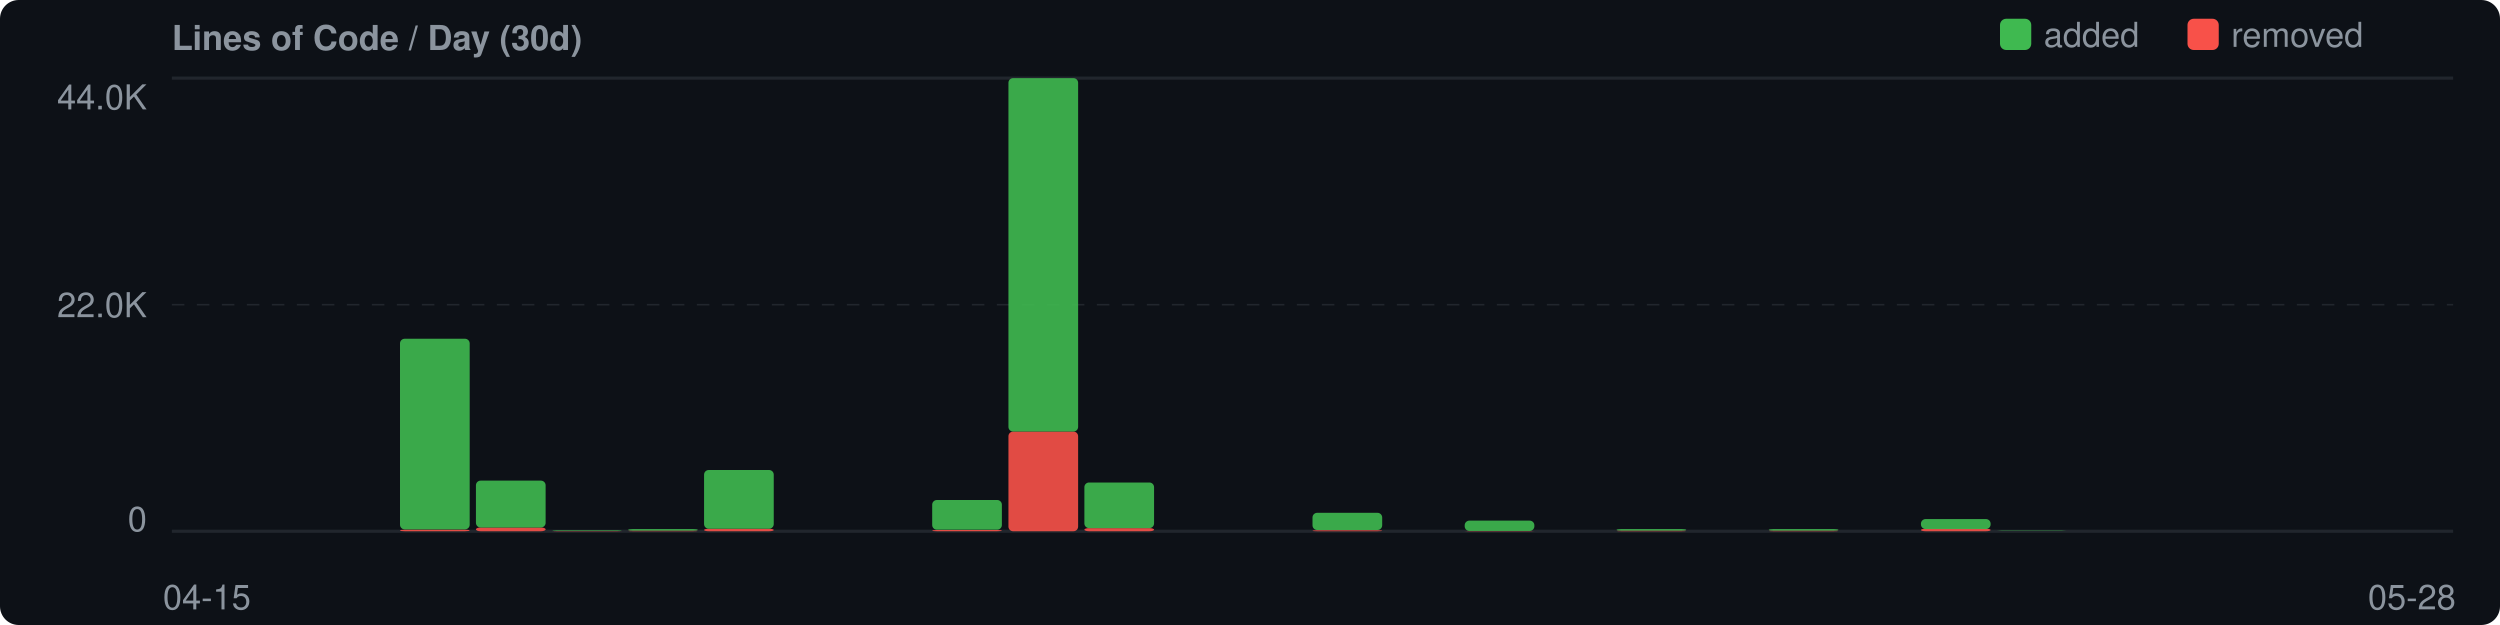
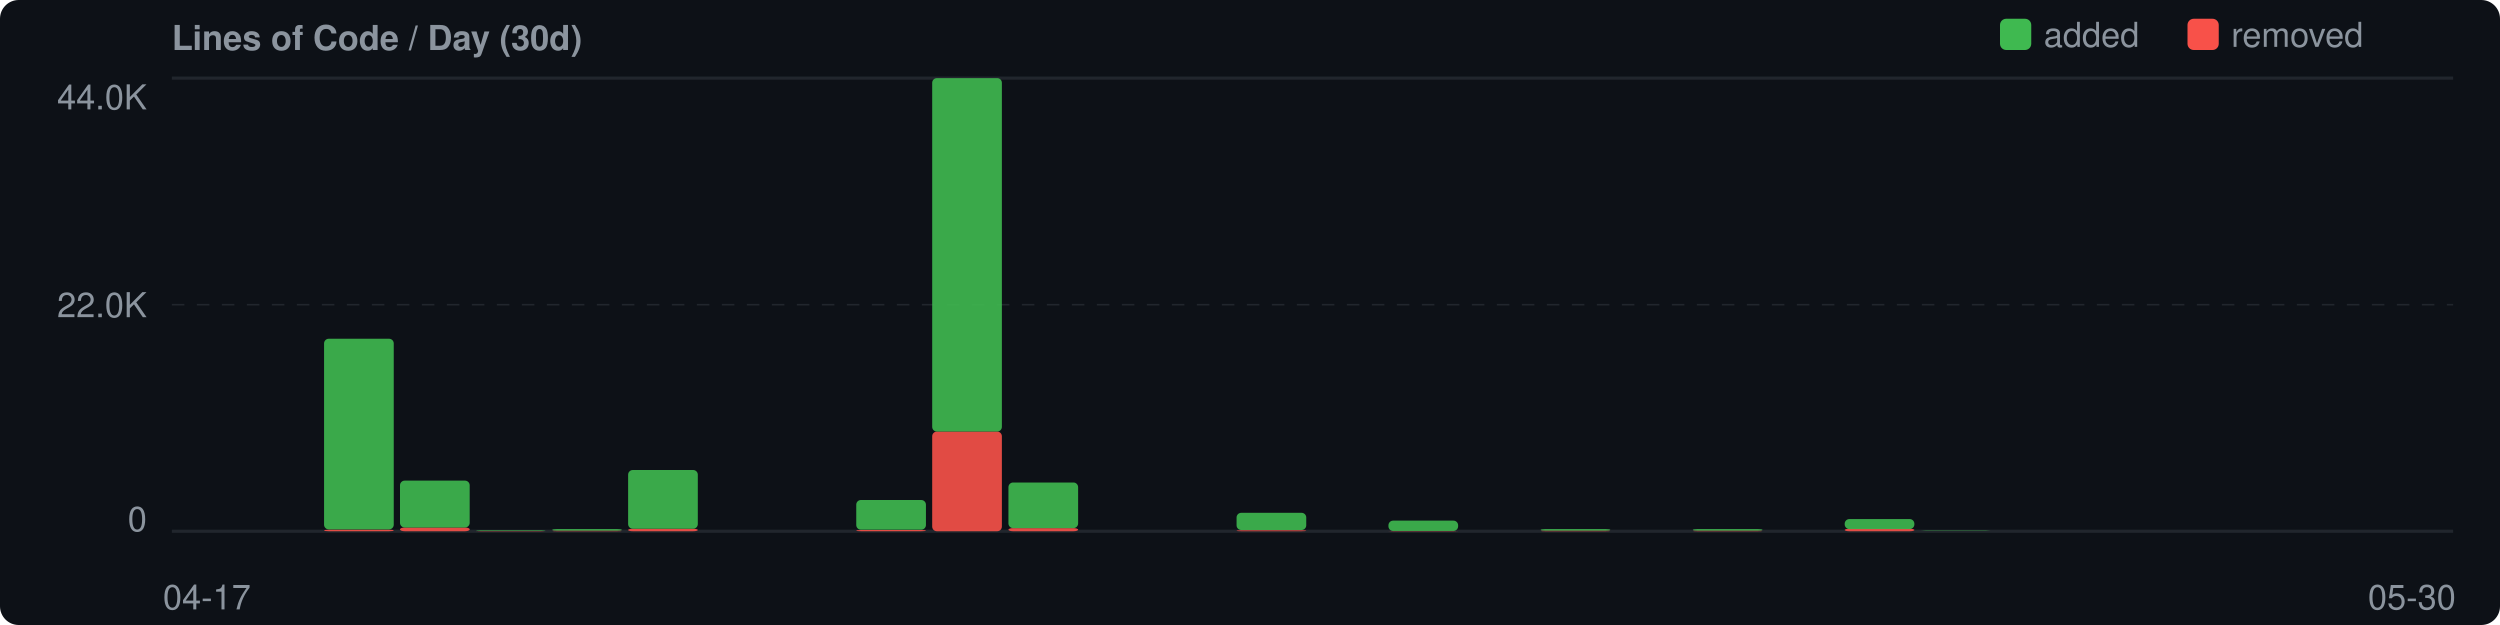
<svg xmlns="http://www.w3.org/2000/svg" width="800" height="200" viewBox="0 0 800 200">
  <rect width="800" height="200" fill="#0d1117" rx="6" />
  <style>text { font-family: system-ui, -apple-system, 'Segoe UI', Helvetica, Arial, sans-serif; fill: #8b949e; font-size: 11px; }</style>
  <text x="55" y="16" fill="#c9d1d9" font-size="13" font-weight="600">Lines of Code / Day (30d)</text>
  <rect x="640" y="6" width="10" height="10" fill="#3fb950" rx="2" />
  <text x="654" y="15" font-size="10" fill="#c9d1d9">added</text>
  <rect x="700" y="6" width="10" height="10" fill="#f85149" rx="2" />
  <text x="714" y="15" font-size="10" fill="#c9d1d9">removed</text>
  <text x="47" y="35" text-anchor="end" font-size="10">44.0K</text>
  <text x="47" y="170" text-anchor="end" font-size="10">0</text>
  <line x1="55" y1="25" x2="785" y2="25" stroke="#21262d" stroke-width="1" />
  <line x1="55" y1="170" x2="785" y2="170" stroke="#21262d" stroke-width="1" />
  <line x1="55" y1="97.5" x2="785" y2="97.5" stroke="#21262d" stroke-width="0.5" stroke-dasharray="4,4" />
  <text x="47" y="101.5" text-anchor="end" font-size="10">22.0K</text>
-   <text x="66.2" y="195" text-anchor="middle" font-size="10">04-15</text>
-   <rect x="79.3" y="170.0" width="22.3" height="0.0" fill="#f85149" rx="1.5" opacity="0.9" />
-   <rect x="79.3" y="169.9" width="22.3" height="0.0" fill="#3fb950" rx="1.5" opacity="0.9" />
-   <rect x="128.0" y="169.5" width="22.3" height="0.5" fill="#f85149" rx="1.5" opacity="0.9" />
-   <rect x="128.0" y="108.4" width="22.3" height="61.0" fill="#3fb950" rx="1.5" opacity="0.9" />
-   <rect x="152.3" y="168.8" width="22.3" height="1.2" fill="#f85149" rx="1.5" opacity="0.9" />
-   <rect x="152.3" y="153.8" width="22.3" height="15.0" fill="#3fb950" rx="1.5" opacity="0.9" />
-   <rect x="176.7" y="169.9" width="22.3" height="0.1" fill="#f85149" rx="1.5" opacity="0.9" />
-   <rect x="176.7" y="169.7" width="22.3" height="0.2" fill="#3fb950" rx="1.5" opacity="0.9" />
-   <rect x="201.0" y="169.8" width="22.3" height="0.2" fill="#f85149" rx="1.5" opacity="0.9" />
-   <rect x="201.0" y="169.3" width="22.3" height="0.5" fill="#3fb950" rx="1.5" opacity="0.9" />
-   <rect x="225.3" y="169.2" width="22.3" height="0.8" fill="#f85149" rx="1.5" opacity="0.9" />
-   <rect x="225.3" y="150.4" width="22.3" height="18.8" fill="#3fb950" rx="1.5" opacity="0.9" />
-   <rect x="298.3" y="169.6" width="22.3" height="0.4" fill="#f85149" rx="1.5" opacity="0.9" />
-   <rect x="298.3" y="160.0" width="22.3" height="9.5" fill="#3fb950" rx="1.5" opacity="0.9" />
-   <rect x="322.7" y="138.1" width="22.3" height="31.9" fill="#f85149" rx="1.5" opacity="0.9" />
-   <rect x="322.7" y="25.0" width="22.3" height="113.1" fill="#3fb950" rx="1.5" opacity="0.9" />
-   <rect x="347.0" y="169.0" width="22.3" height="1.0" fill="#f85149" rx="1.5" opacity="0.9" />
-   <rect x="347.0" y="154.4" width="22.3" height="14.6" fill="#3fb950" rx="1.5" opacity="0.9" />
-   <rect x="371.3" y="170.0" width="22.3" height="0.0" fill="#f85149" rx="1.5" opacity="0.9" />
-   <rect x="371.3" y="170.0" width="22.3" height="0.0" fill="#3fb950" rx="1.5" opacity="0.9" />
-   <rect x="420.0" y="169.7" width="22.3" height="0.3" fill="#f85149" rx="1.5" opacity="0.9" />
-   <rect x="420.0" y="164.1" width="22.3" height="5.5" fill="#3fb950" rx="1.5" opacity="0.9" />
-   <rect x="468.7" y="169.9" width="22.3" height="0.1" fill="#f85149" rx="1.5" opacity="0.9" />
-   <rect x="468.7" y="166.6" width="22.3" height="3.3" fill="#3fb950" rx="1.5" opacity="0.9" />
-   <rect x="517.3" y="169.8" width="22.3" height="0.2" fill="#f85149" rx="1.5" opacity="0.9" />
-   <rect x="517.3" y="169.3" width="22.3" height="0.5" fill="#3fb950" rx="1.5" opacity="0.9" />
-   <rect x="566.0" y="169.8" width="22.3" height="0.2" fill="#f85149" rx="1.5" opacity="0.9" />
-   <rect x="566.0" y="169.3" width="22.3" height="0.5" fill="#3fb950" rx="1.5" opacity="0.9" />
-   <rect x="614.7" y="169.2" width="22.3" height="0.8" fill="#f85149" rx="1.5" opacity="0.9" />
-   <rect x="614.7" y="166.1" width="22.3" height="3.2" fill="#3fb950" rx="1.5" opacity="0.9" />
-   <rect x="639.0" y="170.0" width="22.3" height="0.0" fill="#f85149" rx="1.5" opacity="0.9" />
-   <rect x="639.0" y="169.8" width="22.3" height="0.1" fill="#3fb950" rx="1.5" opacity="0.9" />
-   <rect x="687.7" y="170.0" width="22.3" height="0.0" fill="#f85149" rx="1.5" opacity="0.9" />
-   <rect x="687.7" y="170.0" width="22.3" height="0.0" fill="#3fb950" rx="1.5" opacity="0.9" />
-   <text x="771.8" y="195" text-anchor="middle" font-size="10">05-28</text>
+   <rect x="55.0" y="170.0" width="22.3" height="0.0" fill="#f85149" rx="1.5" opacity="0.9" />
+   <rect x="55.0" y="169.9" width="22.3" height="0.0" fill="#3fb950" rx="1.5" opacity="0.9" />
+   <text x="66.2" y="195" text-anchor="middle" font-size="10">04-17</text>
+   <rect x="103.7" y="169.5" width="22.3" height="0.5" fill="#f85149" rx="1.5" opacity="0.9" />
+   <rect x="103.7" y="108.4" width="22.3" height="61.0" fill="#3fb950" rx="1.5" opacity="0.9" />
+   <rect x="128.0" y="168.8" width="22.3" height="1.2" fill="#f85149" rx="1.5" opacity="0.9" />
+   <rect x="128.0" y="153.8" width="22.3" height="15.0" fill="#3fb950" rx="1.5" opacity="0.9" />
+   <rect x="152.3" y="169.9" width="22.3" height="0.1" fill="#f85149" rx="1.5" opacity="0.9" />
+   <rect x="152.3" y="169.7" width="22.3" height="0.2" fill="#3fb950" rx="1.5" opacity="0.9" />
+   <rect x="176.7" y="169.8" width="22.3" height="0.2" fill="#f85149" rx="1.5" opacity="0.9" />
+   <rect x="176.7" y="169.3" width="22.3" height="0.5" fill="#3fb950" rx="1.5" opacity="0.9" />
+   <rect x="201.0" y="169.2" width="22.3" height="0.8" fill="#f85149" rx="1.5" opacity="0.9" />
+   <rect x="201.0" y="150.4" width="22.3" height="18.8" fill="#3fb950" rx="1.5" opacity="0.9" />
+   <rect x="274.0" y="169.6" width="22.3" height="0.4" fill="#f85149" rx="1.5" opacity="0.9" />
+   <rect x="274.0" y="160.0" width="22.3" height="9.5" fill="#3fb950" rx="1.5" opacity="0.9" />
+   <rect x="298.3" y="138.1" width="22.3" height="31.9" fill="#f85149" rx="1.5" opacity="0.9" />
+   <rect x="298.3" y="25.0" width="22.3" height="113.1" fill="#3fb950" rx="1.5" opacity="0.9" />
+   <rect x="322.7" y="169.0" width="22.3" height="1.0" fill="#f85149" rx="1.5" opacity="0.9" />
+   <rect x="322.7" y="154.4" width="22.3" height="14.6" fill="#3fb950" rx="1.5" opacity="0.9" />
+   <rect x="347.0" y="170.0" width="22.3" height="0.0" fill="#f85149" rx="1.5" opacity="0.9" />
+   <rect x="347.0" y="170.0" width="22.3" height="0.0" fill="#3fb950" rx="1.5" opacity="0.9" />
+   <rect x="395.7" y="169.7" width="22.3" height="0.3" fill="#f85149" rx="1.5" opacity="0.9" />
+   <rect x="395.7" y="164.1" width="22.3" height="5.5" fill="#3fb950" rx="1.5" opacity="0.9" />
+   <rect x="444.3" y="169.9" width="22.3" height="0.1" fill="#f85149" rx="1.5" opacity="0.9" />
+   <rect x="444.3" y="166.6" width="22.3" height="3.3" fill="#3fb950" rx="1.5" opacity="0.9" />
+   <rect x="493.0" y="169.8" width="22.3" height="0.2" fill="#f85149" rx="1.5" opacity="0.9" />
+   <rect x="493.0" y="169.3" width="22.3" height="0.5" fill="#3fb950" rx="1.5" opacity="0.9" />
+   <rect x="541.7" y="169.8" width="22.3" height="0.2" fill="#f85149" rx="1.5" opacity="0.9" />
+   <rect x="541.7" y="169.3" width="22.3" height="0.5" fill="#3fb950" rx="1.5" opacity="0.9" />
+   <rect x="590.3" y="169.2" width="22.3" height="0.8" fill="#f85149" rx="1.5" opacity="0.9" />
+   <rect x="590.3" y="166.1" width="22.3" height="3.2" fill="#3fb950" rx="1.5" opacity="0.9" />
+   <rect x="614.7" y="170.0" width="22.3" height="0.0" fill="#f85149" rx="1.5" opacity="0.9" />
+   <rect x="614.7" y="169.8" width="22.3" height="0.1" fill="#3fb950" rx="1.5" opacity="0.9" />
+   <rect x="663.3" y="170.0" width="22.3" height="0.0" fill="#f85149" rx="1.5" opacity="0.9" />
+   <rect x="663.3" y="170.0" width="22.3" height="0.0" fill="#3fb950" rx="1.5" opacity="0.9" />
+   <text x="771.8" y="195" text-anchor="middle" font-size="10">05-30</text>
</svg>
